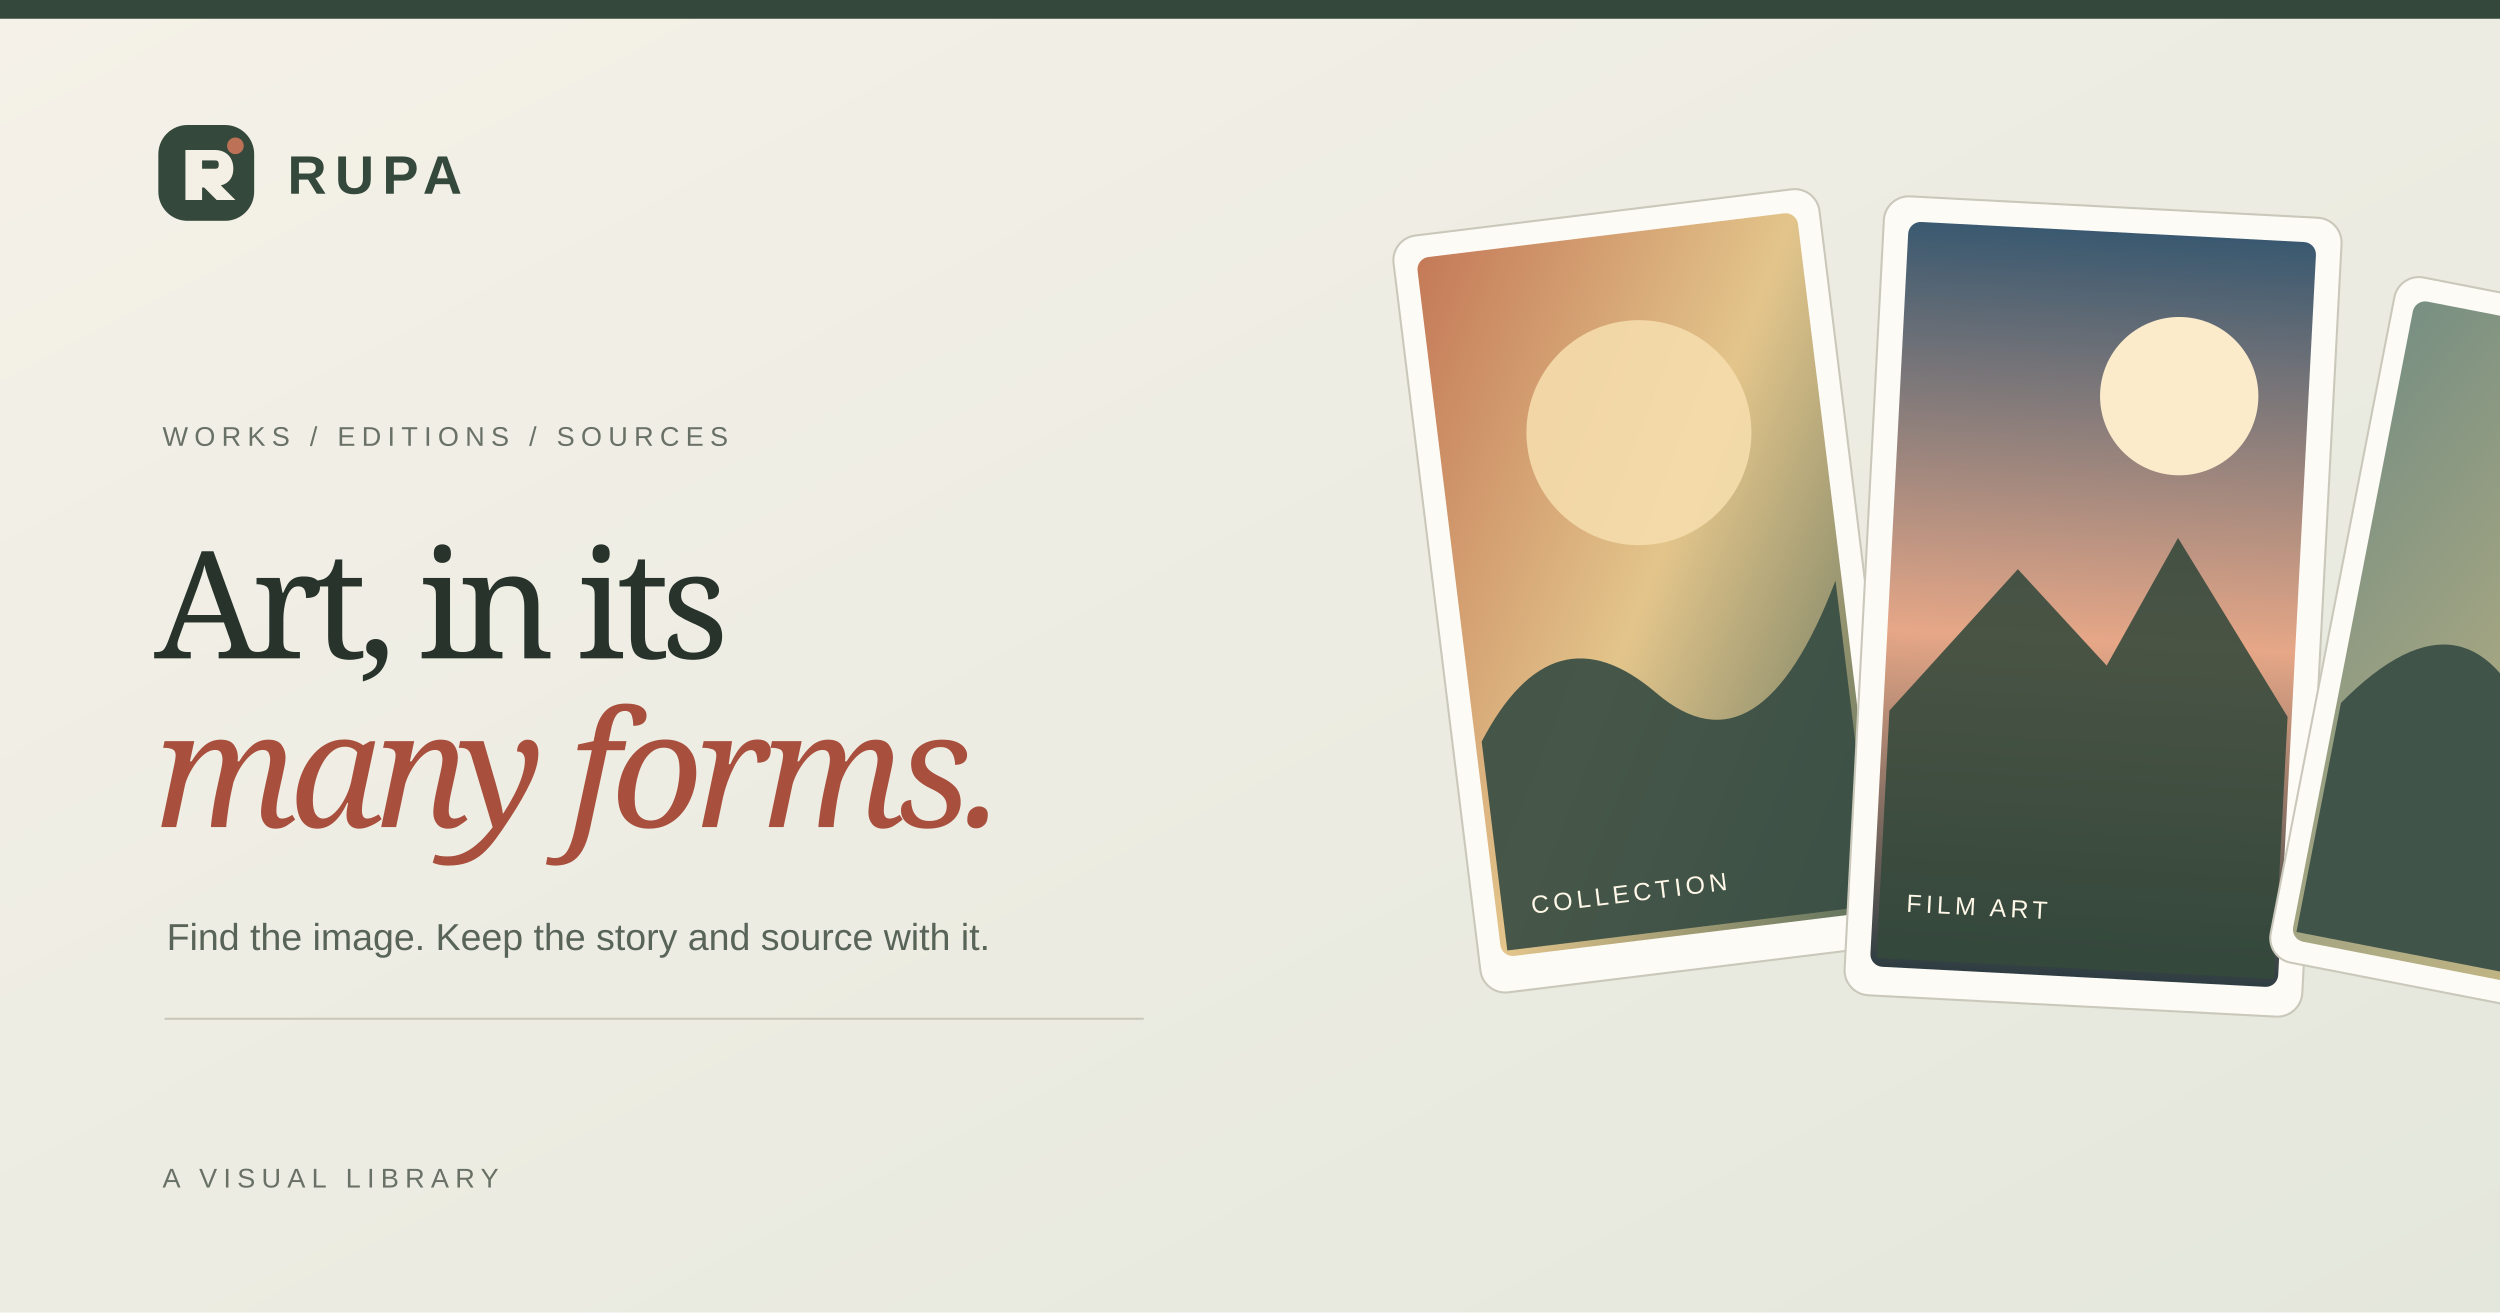
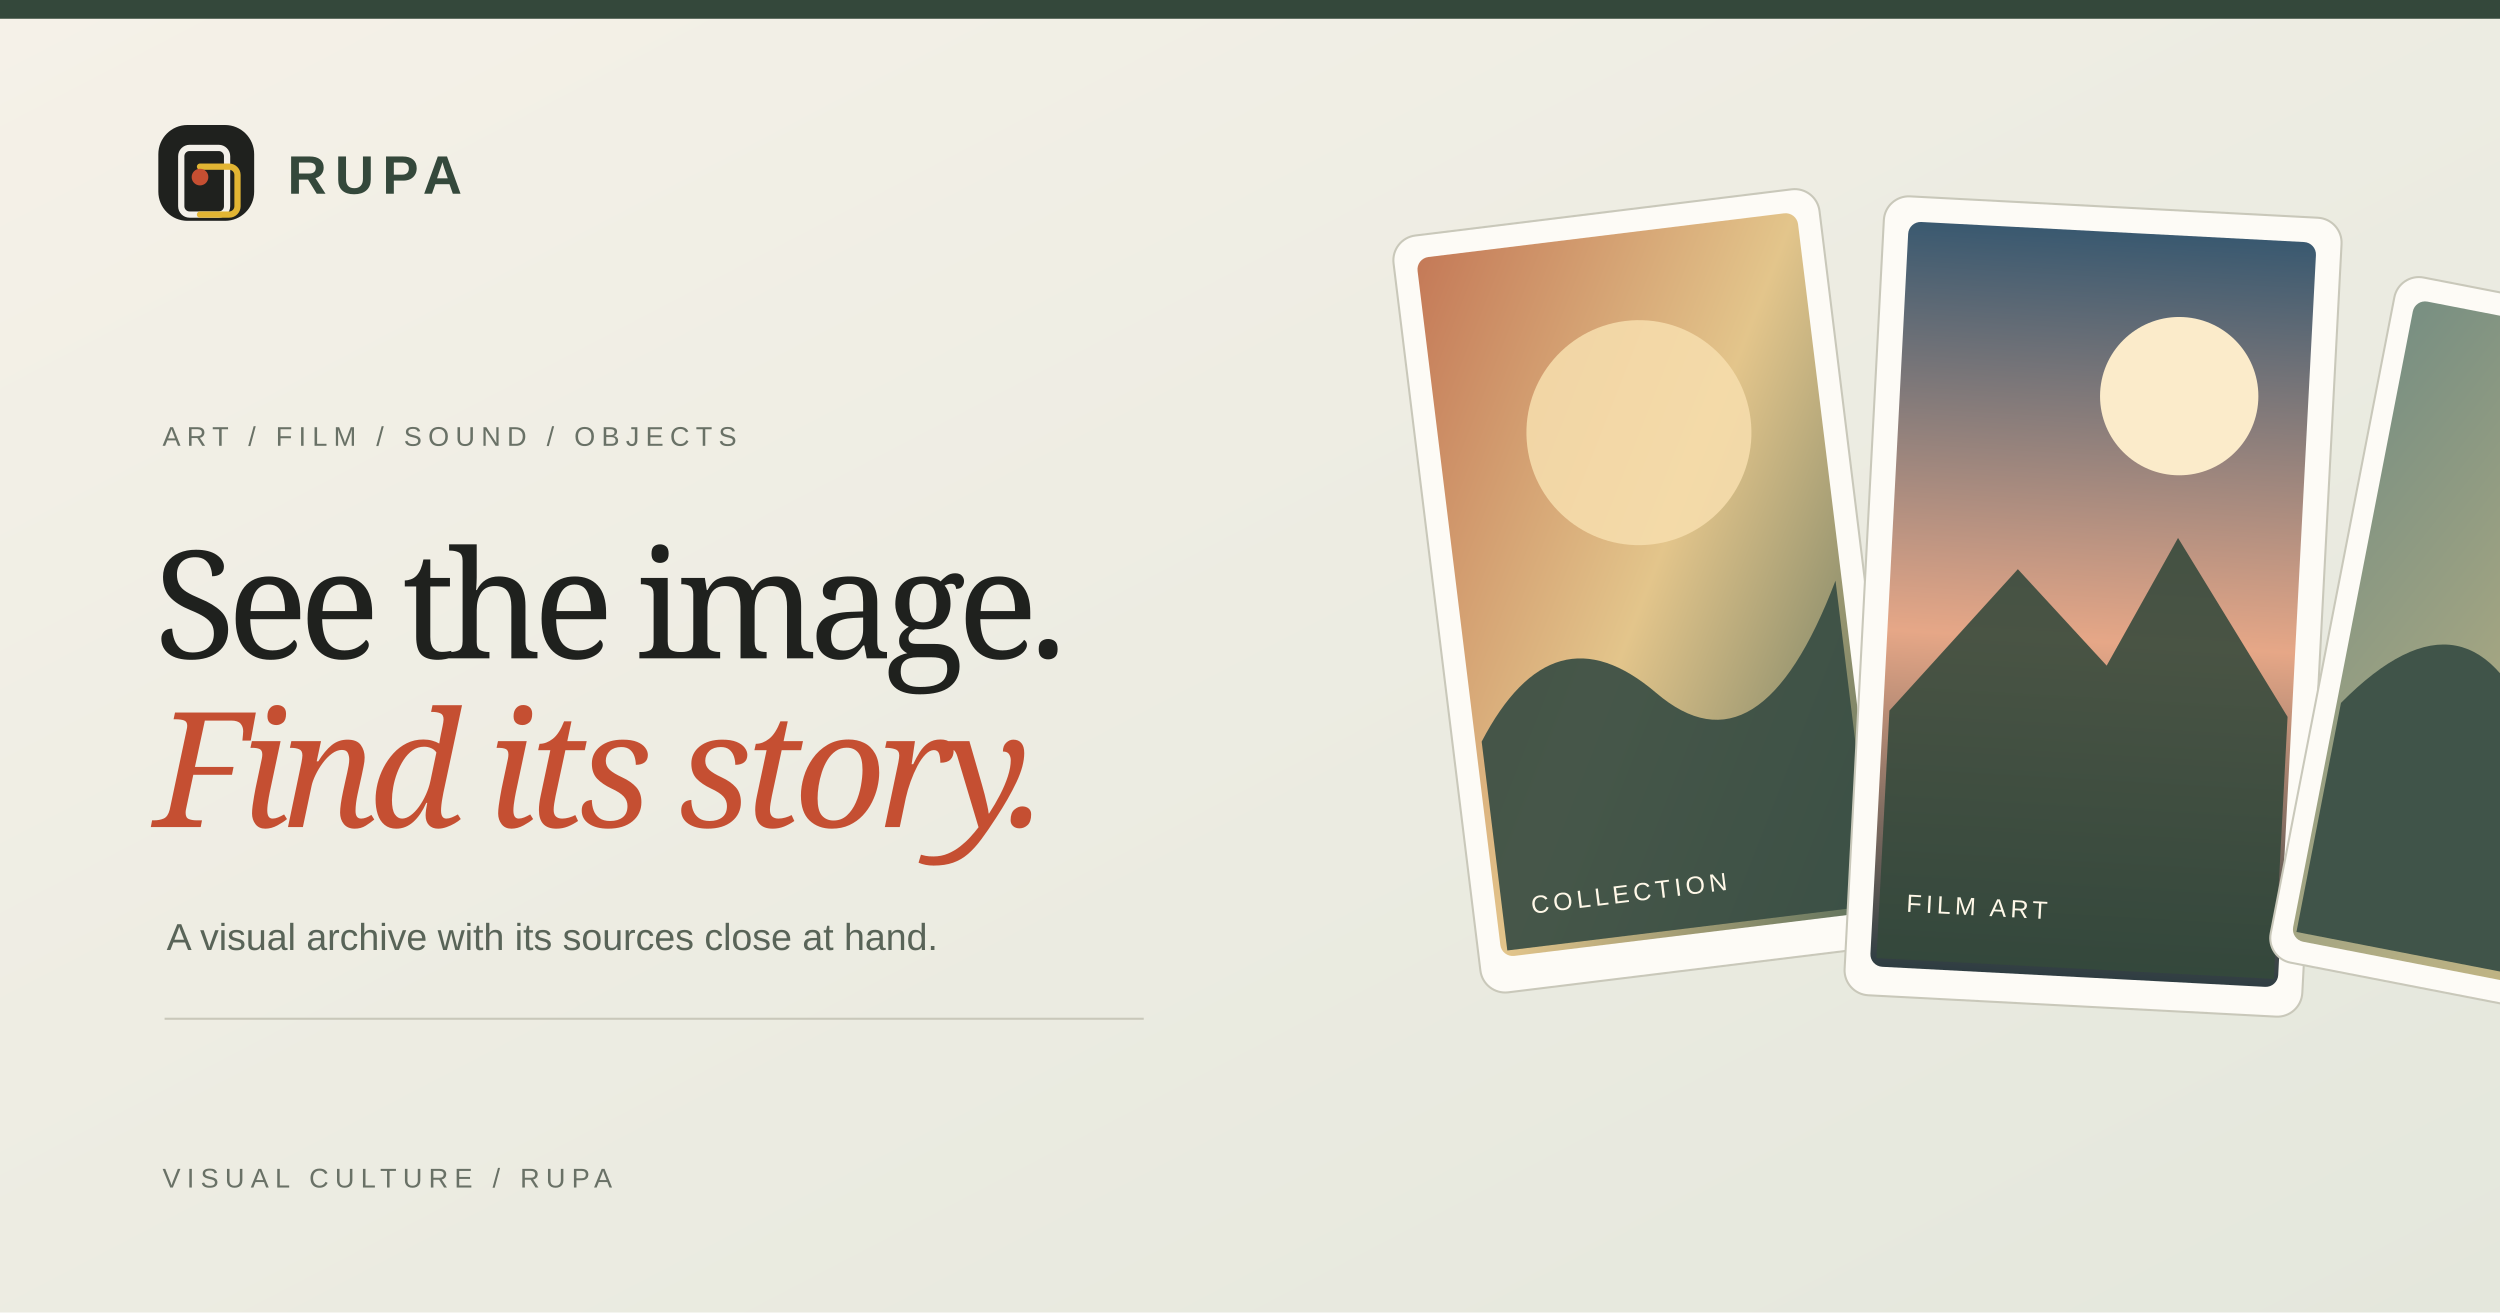
<svg xmlns="http://www.w3.org/2000/svg" width="1200" height="630" viewBox="0 0 1200 630">
  <defs>
    <linearGradient id="paper" x1="0" y1="0" x2="1" y2="1">
      <stop stop-color="#f5f1e8" />
      <stop offset="1" stop-color="#e4e7dc" />
    </linearGradient>
    <linearGradient id="scene1" x1="0" y1="0" x2="1" y2="1">
      <stop stop-color="#c47957" />
      <stop offset=".5" stop-color="#e3c58b" />
      <stop offset="1" stop-color="#596e5a" />
    </linearGradient>
    <linearGradient id="scene2" x1="0" y1="0" x2="0" y2="1">
      <stop stop-color="#3a5970" />
      <stop offset=".55" stop-color="#e6a787" />
      <stop offset="1" stop-color="#2f3d42" />
    </linearGradient>
    <linearGradient id="scene3" x1="0" y1="0" x2="1" y2="1">
      <stop stop-color="#788f82" />
      <stop offset="1" stop-color="#d0bc83" />
    </linearGradient>
  </defs>
  <rect width="1200" height="630" fill="url(#paper)" />
  <path d="M0 0h1200v9H0z" fill="#34483b" />
  <g transform="translate(76 60)">
-     <rect width="46" height="46" rx="14" fill="#34483b" />
-     <path d="M13 34V12h14c6 0 9 4 9 9 0 4-2 7-6 8l7 7h-9l-6-6h-1v6h-8Zm8-13h6c1 0 2 0 2-2s-1-2-2-2h-6v4Z" fill="#f5f0e5" />
-     <circle cx="37" cy="10" r="4" fill="#bd7156" />
+     <rect width="46" height="46" rx="14" fill="#1f211e" />
+     <path d="M11 15a4 4 0 0 1 4-4h14a4 4 0 0 1 4 4v24a4 4 0 0 1-4 4H15a4 4 0 0 1-4-4z" fill="none" stroke="#f3f0e9" stroke-width="3" />
+     <path d="M20 20h14a4 4 0 0 1 4 4v15a4 4 0 0 1-4 4H20" fill="none" stroke="#e2b533" stroke-width="3" stroke-linecap="round" />
+     <circle cx="20" cy="25" r="4" fill="#c54f32" />
    <text x="62" y="33" fill="#34483b" font-family="Arial,sans-serif" font-size="26" font-weight="700" letter-spacing="4">RUPA</text>
  </g>
  <g fill="#697166" font-family="Arial,sans-serif" font-size="13" letter-spacing="3">
-     <text x="78" y="214">WORKS / EDITIONS / SOURCES</text>
-     <text x="78" y="570">A VISUAL LIBRARY</text>
+     <text x="78" y="214">ART / FILM / SOUND / OBJECTS</text>
+     <text x="78" y="570">VISUAL CULTURE / RUPA</text>
  </g>
-   <text x="74" y="316" fill="#27332b" font-family="Georgia,serif" font-size="72" letter-spacing="-4">Art, in its</text>
-   <text x="74" y="397" fill="#a84f3d" font-family="Georgia,serif" font-size="77" font-style="italic" letter-spacing="-4">many forms.</text>
-   <text x="80" y="456" fill="#596458" font-family="Arial,sans-serif" font-size="18">Find the image. Keep the story and source with it.</text>
+   <text x="74" y="316" fill="#1f211e" font-family="Georgia,serif" font-size="72" letter-spacing="-4">See the image.</text>
+   <text x="74" y="397" fill="#c54f32" font-family="Georgia,serif" font-size="77" font-style="italic" letter-spacing="-4">Find its story.</text>
+   <text x="80" y="456" fill="#596458" font-family="Arial,sans-serif" font-size="18">A visual archive with its sources close at hand.</text>
  <path d="M79 489h470" stroke="#c9c8ba" stroke-width="1" />
  <g transform="translate(677 84)">
    <g transform="rotate(-7 105 225)">
      <rect x="15" y="18" width="206" height="366" rx="12" fill="#fdfbf6" stroke="#c9c8ba" />
      <rect x="26" y="29" width="184" height="338" rx="6" fill="url(#scene1)" />
      <circle cx="122" cy="125" r="54" fill="#f6ddac" opacity=".88" />
      <path d="M29 263Q71 202 115 250t92-43v157H29Z" fill="#384d43" opacity=".92" />
      <text x="43" y="348" fill="#fff8e8" font-family="Arial,sans-serif" font-size="12" letter-spacing="2">COLLECTION</text>
    </g>
    <g transform="rotate(3 325 220)">
      <rect x="217" y="15" width="220" height="384" rx="12" fill="#fdfbf6" stroke="#c9c8ba" />
      <rect x="229" y="27" width="196" height="358" rx="6" fill="url(#scene2)" />
      <path d="M232 262 290 191l45 44 31-63 57 83v126H232Z" fill="#34483b" opacity=".88" />
      <circle cx="363" cy="104" r="38" fill="#fbebca" />
      <text x="245" y="358" fill="#fff8e8" font-family="Arial,sans-serif" font-size="12" letter-spacing="2">FILM ART</text>
    </g>
    <g transform="rotate(11 494 230)">
      <rect x="440" y="54" width="183" height="335" rx="12" fill="#fdfbf6" stroke="#c9c8ba" />
      <rect x="450" y="65" width="163" height="313" rx="6" fill="url(#scene3)" />
      <path d="M452 262q50-75 96 0t64-13v125H452Z" fill="#405449" />
    </g>
  </g>
</svg>
